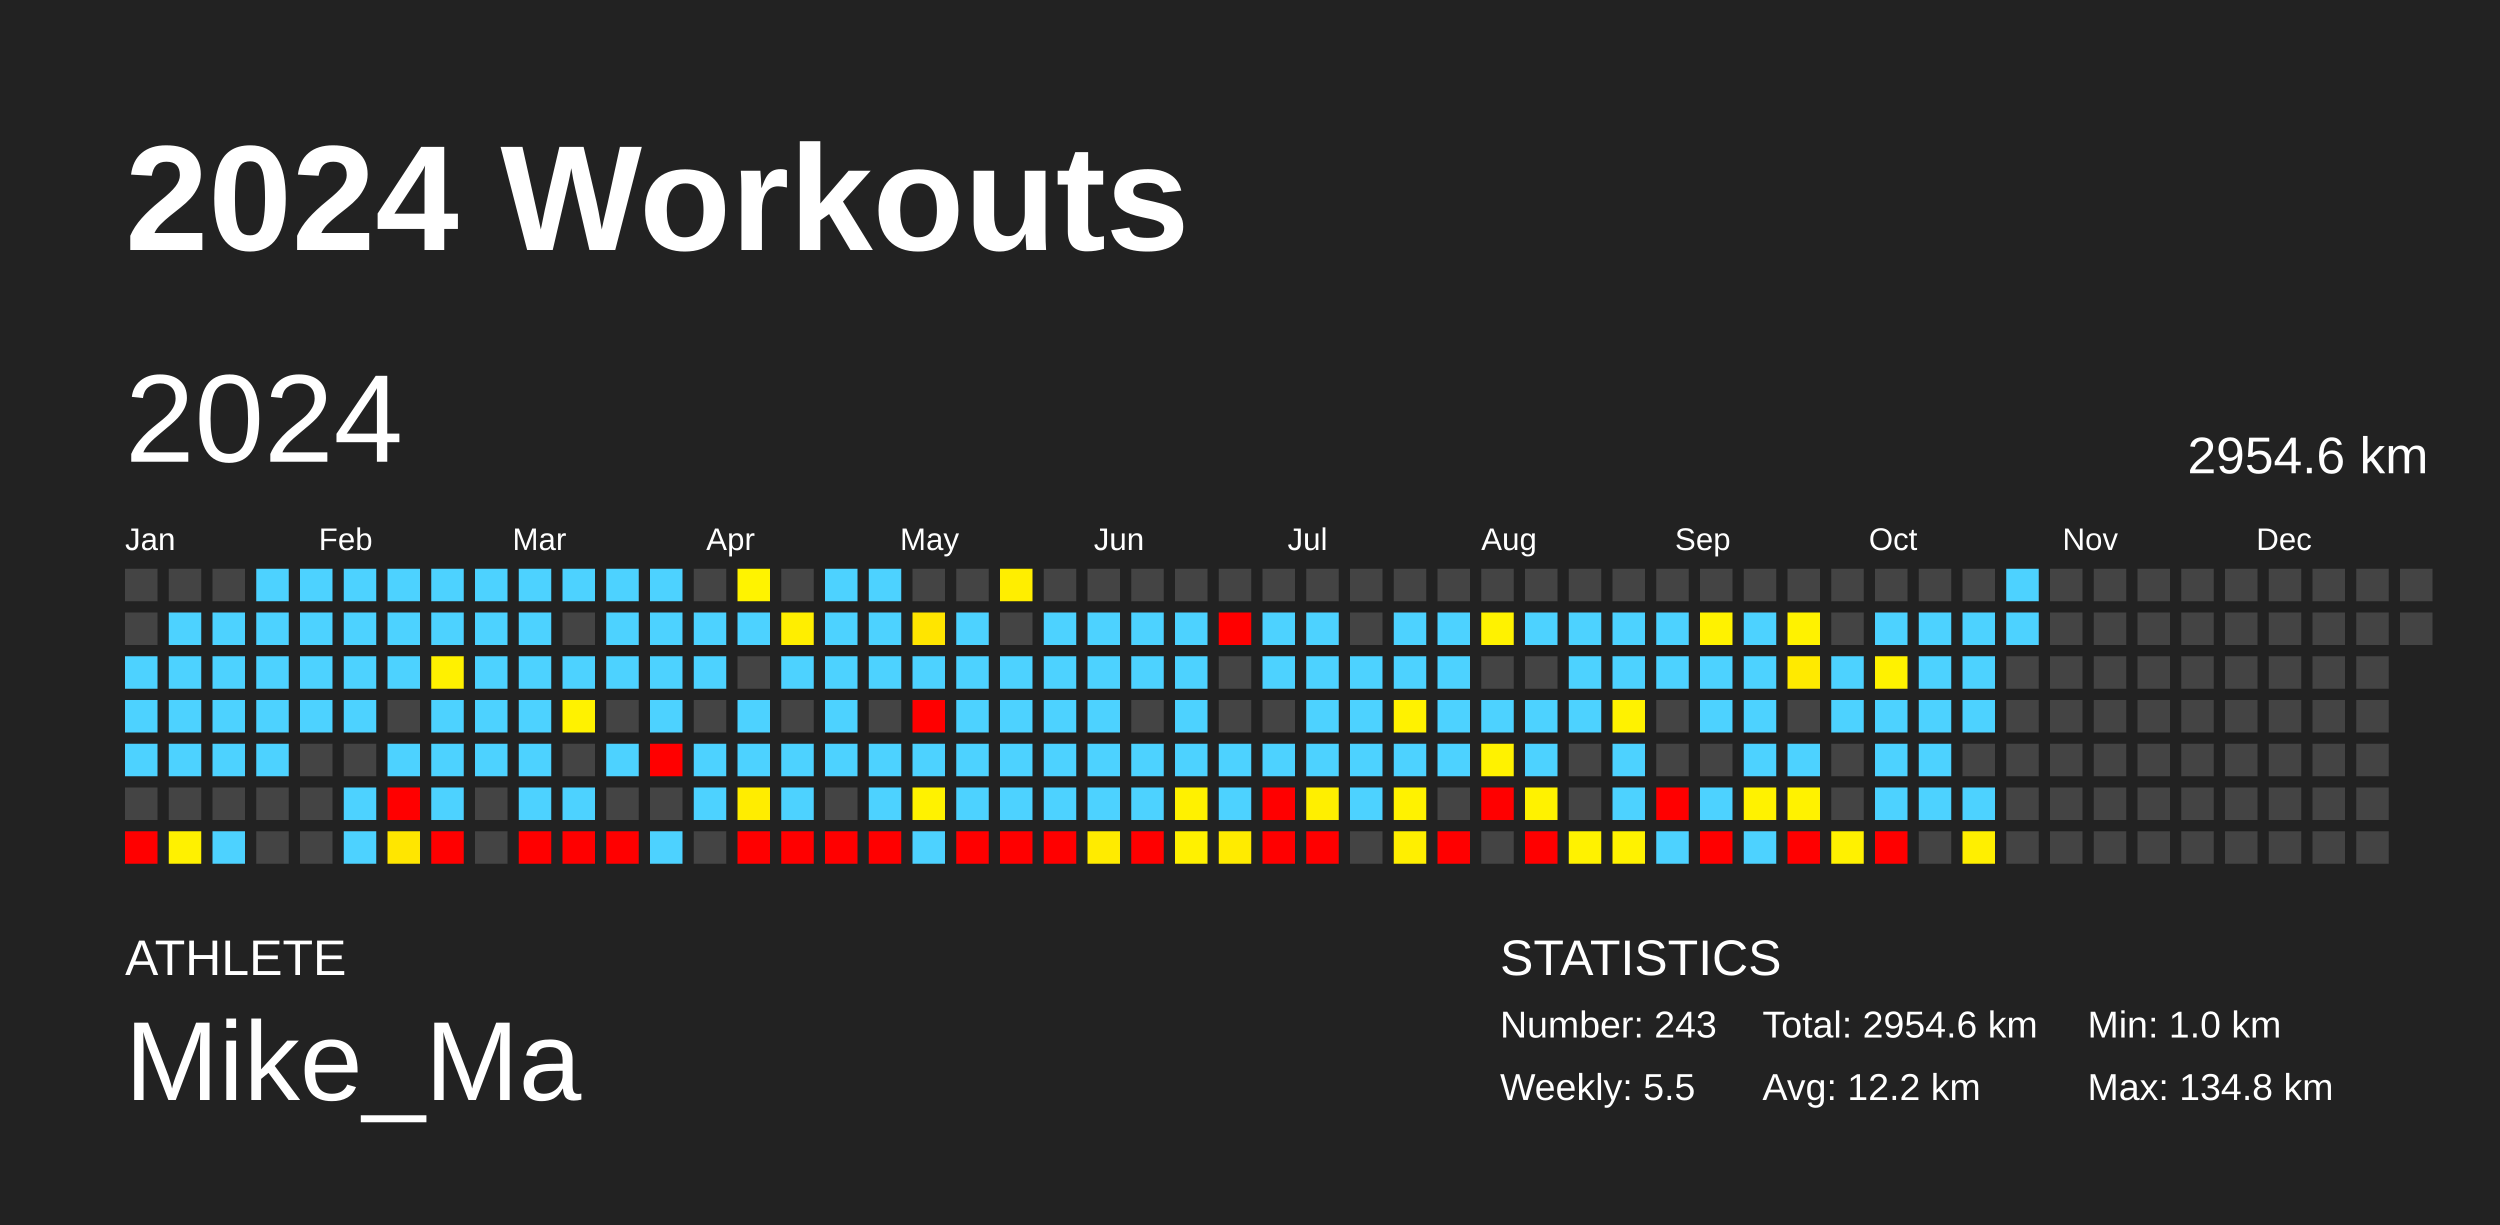
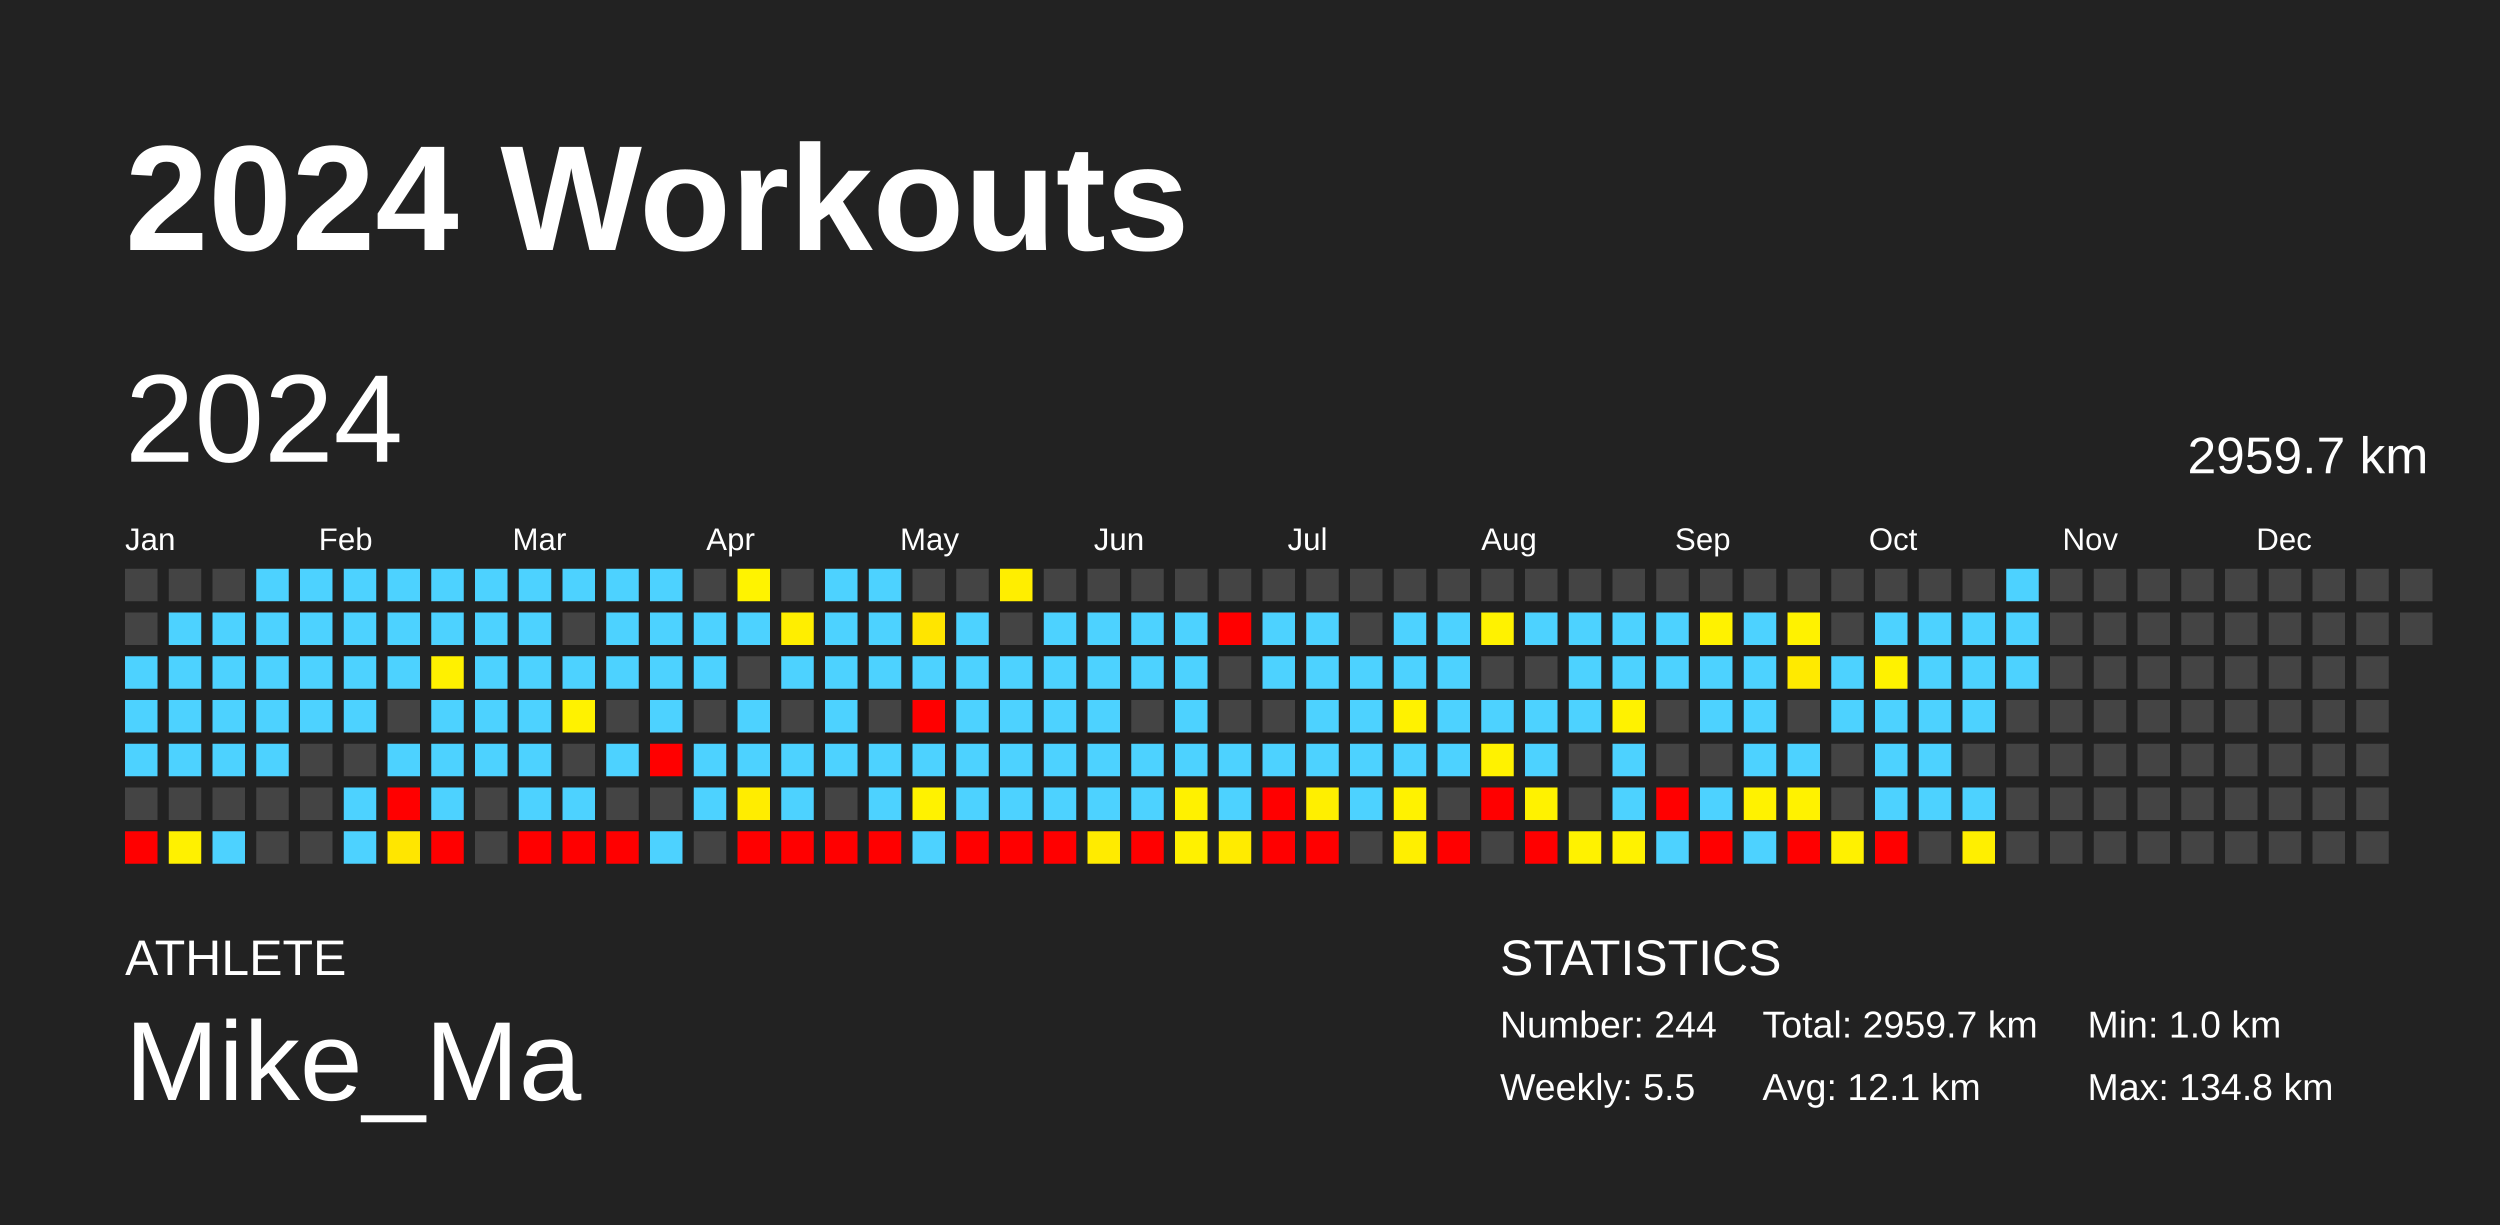
<svg xmlns="http://www.w3.org/2000/svg" baseProfile="full" height="98mm" version="1.1" viewBox="0,0,200,98" width="200mm">
  <defs />
  <rect fill="#222222" height="98" width="200" x="0" y="0" />
  <text fill="#FFFFFF" style="font-size:12px; font-family:Arial; font-weight:bold;" x="10" y="20">2024 Workouts</text>
  <text fill="#FFFFFF" style="font-size:4px; font-family:Arial" x="10" y="78">ATHLETE</text>
  <text fill="#FFFFFF" style="font-size:9px; font-family:Arial" x="10" y="88">Mike_Ma</text>
  <text fill="#FFFFFF" style="font-size:4px; font-family:Arial" x="120" y="78">STATISTICS</text>
-   <text fill="#FFFFFF" style="font-size:3px; font-family:Arial" x="120" y="83">Number: 243</text>
+   <text fill="#FFFFFF" style="font-size:3px; font-family:Arial" x="120" y="83">Number: 244</text>
  <text fill="#FFFFFF" style="font-size:3px; font-family:Arial" x="120" y="88">Weekly: 5.5</text>
-   <text fill="#FFFFFF" style="font-size:3px; font-family:Arial" x="141" y="83">Total: 2954.6 km</text>
-   <text fill="#FFFFFF" style="font-size:3px; font-family:Arial" x="141" y="88">Avg: 12.2 km</text>
+   <text fill="#FFFFFF" style="font-size:3px; font-family:Arial" x="141" y="83">Total: 2959.7 km</text>
+   <text fill="#FFFFFF" style="font-size:3px; font-family:Arial" x="141" y="88">Avg: 12.1 km</text>
  <text fill="#FFFFFF" style="font-size:3px; font-family:Arial" x="167" y="83">Min: 1.0 km</text>
  <text fill="#FFFFFF" style="font-size:3px; font-family:Arial" x="167" y="88">Max: 134.8 km</text>
  <text dominant-baseline="hanging" fill="#FFFFFF" style="font-size:10.0px; font-family:Arial;" x="10" y="30">2024</text>
-   <text dominant-baseline="hanging" fill="#FFFFFF" style="font-size:4.125px; font-family:Arial;" x="175" y="35">2954.6 km</text>
+   <text dominant-baseline="hanging" fill="#FFFFFF" style="font-size:4.125px; font-family:Arial;" x="175" y="35">2959.7 km</text>
  <text fill="#FFFFFF" style="font-size:2.5px; font-family:Arial" x="10.0" y="44">Jan</text>
  <text fill="#FFFFFF" style="font-size:2.5px; font-family:Arial" x="25.5" y="44">Feb</text>
  <text fill="#FFFFFF" style="font-size:2.5px; font-family:Arial" x="41.0" y="44">Mar</text>
  <text fill="#FFFFFF" style="font-size:2.5px; font-family:Arial" x="56.5" y="44">Apr</text>
  <text fill="#FFFFFF" style="font-size:2.5px; font-family:Arial" x="72.0" y="44">May</text>
  <text fill="#FFFFFF" style="font-size:2.5px; font-family:Arial" x="87.5" y="44">Jun</text>
  <text fill="#FFFFFF" style="font-size:2.5px; font-family:Arial" x="103.0" y="44">Jul</text>
  <text fill="#FFFFFF" style="font-size:2.5px; font-family:Arial" x="118.5" y="44">Aug</text>
  <text fill="#FFFFFF" style="font-size:2.5px; font-family:Arial" x="134.0" y="44">Sep</text>
  <text fill="#FFFFFF" style="font-size:2.5px; font-family:Arial" x="149.5" y="44">Oct</text>
  <text fill="#FFFFFF" style="font-size:2.5px; font-family:Arial" x="165.0" y="44">Nov</text>
  <text fill="#FFFFFF" style="font-size:2.5px; font-family:Arial" x="180.5" y="44">Dec</text>
  <rect fill="#444444" height="2.6" width="2.6" x="10.0" y="45.5" />
  <rect fill="#444444" height="2.6" width="2.6" x="10.0" y="49.0" />
  <rect fill="#4dd2ff" height="2.6" width="2.6" x="10.0" y="52.5" />
  <rect fill="#4dd2ff" height="2.6" width="2.6" x="10.0" y="56.0" />
  <rect fill="#4dd2ff" height="2.6" width="2.6" x="10.0" y="59.5" />
  <rect fill="#444444" height="2.6" width="2.6" x="10.0" y="63.0" />
  <rect fill="red" height="2.6" width="2.6" x="10.0" y="66.5" />
  <rect fill="#444444" height="2.6" width="2.6" x="13.5" y="45.5" />
  <rect fill="#4dd2ff" height="2.6" width="2.6" x="13.5" y="49.0" />
  <rect fill="#4dd2ff" height="2.6" width="2.6" x="13.5" y="52.5" />
  <rect fill="#4dd2ff" height="2.6" width="2.6" x="13.5" y="56.0" />
  <rect fill="#4dd2ff" height="2.6" width="2.6" x="13.5" y="59.5" />
  <rect fill="#444444" height="2.6" width="2.6" x="13.5" y="63.0" />
  <rect fill="#fff100" height="2.6" width="2.6" x="13.5" y="66.5" />
  <rect fill="#444444" height="2.6" width="2.6" x="17.0" y="45.5" />
  <rect fill="#4dd2ff" height="2.6" width="2.6" x="17.0" y="49.0" />
  <rect fill="#4dd2ff" height="2.6" width="2.6" x="17.0" y="52.5" />
  <rect fill="#4dd2ff" height="2.6" width="2.6" x="17.0" y="56.0" />
  <rect fill="#4dd2ff" height="2.6" width="2.6" x="17.0" y="59.5" />
  <rect fill="#444444" height="2.6" width="2.6" x="17.0" y="63.0" />
  <rect fill="#4dd2ff" height="2.6" width="2.6" x="17.0" y="66.5" />
  <rect fill="#4dd2ff" height="2.6" width="2.6" x="20.5" y="45.5" />
  <rect fill="#4dd2ff" height="2.6" width="2.6" x="20.5" y="49.0" />
  <rect fill="#4dd2ff" height="2.6" width="2.6" x="20.5" y="52.5" />
  <rect fill="#4dd2ff" height="2.6" width="2.6" x="20.5" y="56.0" />
  <rect fill="#4dd2ff" height="2.6" width="2.6" x="20.5" y="59.5" />
  <rect fill="#444444" height="2.6" width="2.6" x="20.5" y="63.0" />
  <rect fill="#444444" height="2.6" width="2.6" x="20.5" y="66.5" />
  <rect fill="#4dd2ff" height="2.6" width="2.6" x="24.0" y="45.5" />
  <rect fill="#4dd2ff" height="2.6" width="2.6" x="24.0" y="49.0" />
  <rect fill="#4dd2ff" height="2.6" width="2.6" x="24.0" y="52.5" />
  <rect fill="#4dd2ff" height="2.6" width="2.6" x="24.0" y="56.0" />
  <rect fill="#444444" height="2.6" width="2.6" x="24.0" y="59.5" />
  <rect fill="#444444" height="2.6" width="2.6" x="24.0" y="63.0" />
  <rect fill="#444444" height="2.6" width="2.6" x="24.0" y="66.5" />
  <rect fill="#4dd2ff" height="2.6" width="2.6" x="27.5" y="45.5" />
  <rect fill="#4dd2ff" height="2.6" width="2.6" x="27.5" y="49.0" />
  <rect fill="#4dd2ff" height="2.6" width="2.6" x="27.5" y="52.5" />
  <rect fill="#4dd2ff" height="2.6" width="2.6" x="27.5" y="56.0" />
  <rect fill="#444444" height="2.6" width="2.6" x="27.5" y="59.5" />
  <rect fill="#4dd2ff" height="2.6" width="2.6" x="27.5" y="63.0" />
  <rect fill="#4dd2ff" height="2.6" width="2.6" x="27.5" y="66.5" />
  <rect fill="#4dd2ff" height="2.6" width="2.6" x="31.0" y="45.5" />
  <rect fill="#4dd2ff" height="2.6" width="2.6" x="31.0" y="49.0" />
  <rect fill="#4dd2ff" height="2.6" width="2.6" x="31.0" y="52.5" />
  <rect fill="#444444" height="2.6" width="2.6" x="31.0" y="56.0" />
  <rect fill="#4dd2ff" height="2.6" width="2.6" x="31.0" y="59.5" />
  <rect fill="red" height="2.6" width="2.6" x="31.0" y="63.0" />
  <rect fill="#ffe600" height="2.6" width="2.6" x="31.0" y="66.5" />
  <rect fill="#4dd2ff" height="2.6" width="2.6" x="34.5" y="45.5" />
  <rect fill="#4dd2ff" height="2.6" width="2.6" x="34.5" y="49.0" />
  <rect fill="#fff100" height="2.6" width="2.6" x="34.5" y="52.5" />
  <rect fill="#4dd2ff" height="2.6" width="2.6" x="34.5" y="56.0" />
  <rect fill="#4dd2ff" height="2.6" width="2.6" x="34.5" y="59.5" />
  <rect fill="#4dd2ff" height="2.6" width="2.6" x="34.5" y="63.0" />
  <rect fill="red" height="2.6" width="2.6" x="34.5" y="66.5" />
  <rect fill="#4dd2ff" height="2.6" width="2.6" x="38.0" y="45.5" />
  <rect fill="#4dd2ff" height="2.6" width="2.6" x="38.0" y="49.0" />
  <rect fill="#4dd2ff" height="2.6" width="2.6" x="38.0" y="52.5" />
  <rect fill="#4dd2ff" height="2.6" width="2.6" x="38.0" y="56.0" />
  <rect fill="#4dd2ff" height="2.6" width="2.6" x="38.0" y="59.5" />
  <rect fill="#444444" height="2.6" width="2.6" x="38.0" y="63.0" />
  <rect fill="#444444" height="2.6" width="2.6" x="38.0" y="66.5" />
  <rect fill="#4dd2ff" height="2.6" width="2.6" x="41.5" y="45.5" />
  <rect fill="#4dd2ff" height="2.6" width="2.6" x="41.5" y="49.0" />
  <rect fill="#4dd2ff" height="2.6" width="2.6" x="41.5" y="52.5" />
  <rect fill="#4dd2ff" height="2.6" width="2.6" x="41.5" y="56.0" />
  <rect fill="#4dd2ff" height="2.6" width="2.6" x="41.5" y="59.5" />
  <rect fill="#4dd2ff" height="2.6" width="2.6" x="41.5" y="63.0" />
  <rect fill="red" height="2.6" width="2.6" x="41.5" y="66.5" />
  <rect fill="#4dd2ff" height="2.6" width="2.6" x="45.0" y="45.5" />
  <rect fill="#444444" height="2.6" width="2.6" x="45.0" y="49.0" />
  <rect fill="#4dd2ff" height="2.6" width="2.6" x="45.0" y="52.5" />
  <rect fill="#fff200" height="2.6" width="2.6" x="45.0" y="56.0" />
  <rect fill="#444444" height="2.6" width="2.6" x="45.0" y="59.5" />
  <rect fill="#4dd2ff" height="2.6" width="2.6" x="45.0" y="63.0" />
  <rect fill="red" height="2.6" width="2.6" x="45.0" y="66.5" />
  <rect fill="#4dd2ff" height="2.6" width="2.6" x="48.5" y="45.5" />
  <rect fill="#4dd2ff" height="2.6" width="2.6" x="48.5" y="49.0" />
  <rect fill="#4dd2ff" height="2.6" width="2.6" x="48.5" y="52.5" />
  <rect fill="#444444" height="2.6" width="2.6" x="48.5" y="56.0" />
  <rect fill="#4dd2ff" height="2.6" width="2.6" x="48.5" y="59.5" />
  <rect fill="#444444" height="2.6" width="2.6" x="48.5" y="63.0" />
  <rect fill="red" height="2.6" width="2.6" x="48.5" y="66.5" />
  <rect fill="#4dd2ff" height="2.6" width="2.6" x="52.0" y="45.5" />
  <rect fill="#4dd2ff" height="2.6" width="2.6" x="52.0" y="49.0" />
  <rect fill="#4dd2ff" height="2.6" width="2.6" x="52.0" y="52.5" />
  <rect fill="#4dd2ff" height="2.6" width="2.6" x="52.0" y="56.0" />
  <rect fill="red" height="2.6" width="2.6" x="52.0" y="59.5" />
  <rect fill="#444444" height="2.6" width="2.6" x="52.0" y="63.0" />
  <rect fill="#4dd2ff" height="2.6" width="2.6" x="52.0" y="66.5" />
  <rect fill="#444444" height="2.6" width="2.6" x="55.5" y="45.5" />
  <rect fill="#4dd2ff" height="2.6" width="2.6" x="55.5" y="49.0" />
  <rect fill="#4dd2ff" height="2.6" width="2.6" x="55.5" y="52.5" />
  <rect fill="#444444" height="2.6" width="2.6" x="55.5" y="56.0" />
  <rect fill="#4dd2ff" height="2.6" width="2.6" x="55.5" y="59.5" />
  <rect fill="#4dd2ff" height="2.6" width="2.6" x="55.5" y="63.0" />
  <rect fill="#444444" height="2.6" width="2.6" x="55.5" y="66.5" />
  <rect fill="#fff300" height="2.6" width="2.6" x="59.0" y="45.5" />
  <rect fill="#4dd2ff" height="2.6" width="2.6" x="59.0" y="49.0" />
  <rect fill="#444444" height="2.6" width="2.6" x="59.0" y="52.5" />
  <rect fill="#4dd2ff" height="2.6" width="2.6" x="59.0" y="56.0" />
  <rect fill="#4dd2ff" height="2.6" width="2.6" x="59.0" y="59.5" />
  <rect fill="#ffed00" height="2.6" width="2.6" x="59.0" y="63.0" />
  <rect fill="red" height="2.6" width="2.6" x="59.0" y="66.5" />
  <rect fill="#444444" height="2.6" width="2.6" x="62.5" y="45.5" />
  <rect fill="#ffee00" height="2.6" width="2.6" x="62.5" y="49.0" />
  <rect fill="#4dd2ff" height="2.6" width="2.6" x="62.5" y="52.5" />
  <rect fill="#444444" height="2.6" width="2.6" x="62.5" y="56.0" />
  <rect fill="#4dd2ff" height="2.6" width="2.6" x="62.5" y="59.5" />
  <rect fill="#4dd2ff" height="2.6" width="2.6" x="62.5" y="63.0" />
  <rect fill="red" height="2.6" width="2.6" x="62.5" y="66.5" />
  <rect fill="#4dd2ff" height="2.6" width="2.6" x="66.0" y="45.5" />
  <rect fill="#4dd2ff" height="2.6" width="2.6" x="66.0" y="49.0" />
  <rect fill="#4dd2ff" height="2.6" width="2.6" x="66.0" y="52.5" />
  <rect fill="#4dd2ff" height="2.6" width="2.6" x="66.0" y="56.0" />
  <rect fill="#4dd2ff" height="2.6" width="2.6" x="66.0" y="59.5" />
  <rect fill="#444444" height="2.6" width="2.6" x="66.0" y="63.0" />
  <rect fill="red" height="2.6" width="2.6" x="66.0" y="66.5" />
  <rect fill="#4dd2ff" height="2.6" width="2.6" x="69.5" y="45.5" />
  <rect fill="#4dd2ff" height="2.6" width="2.6" x="69.5" y="49.0" />
  <rect fill="#4dd2ff" height="2.6" width="2.6" x="69.5" y="52.5" />
  <rect fill="#444444" height="2.6" width="2.6" x="69.5" y="56.0" />
  <rect fill="#4dd2ff" height="2.6" width="2.6" x="69.5" y="59.5" />
  <rect fill="#4dd2ff" height="2.6" width="2.6" x="69.5" y="63.0" />
  <rect fill="red" height="2.6" width="2.6" x="69.5" y="66.5" />
  <rect fill="#444444" height="2.6" width="2.6" x="73.0" y="45.5" />
  <rect fill="#ffe500" height="2.6" width="2.6" x="73.0" y="49.0" />
  <rect fill="#4dd2ff" height="2.6" width="2.6" x="73.0" y="52.5" />
  <rect fill="red" height="2.6" width="2.6" x="73.0" y="56.0" />
  <rect fill="#4dd2ff" height="2.6" width="2.6" x="73.0" y="59.5" />
  <rect fill="#fff200" height="2.6" width="2.6" x="73.0" y="63.0" />
  <rect fill="#4dd2ff" height="2.6" width="2.6" x="73.0" y="66.5" />
  <rect fill="#444444" height="2.6" width="2.6" x="76.5" y="45.5" />
  <rect fill="#4dd2ff" height="2.6" width="2.6" x="76.5" y="49.0" />
  <rect fill="#4dd2ff" height="2.6" width="2.6" x="76.5" y="52.5" />
  <rect fill="#4dd2ff" height="2.6" width="2.6" x="76.5" y="56.0" />
  <rect fill="#4dd2ff" height="2.6" width="2.6" x="76.5" y="59.5" />
  <rect fill="#4dd2ff" height="2.6" width="2.6" x="76.5" y="63.0" />
  <rect fill="red" height="2.6" width="2.6" x="76.5" y="66.5" />
  <rect fill="#ffee00" height="2.6" width="2.6" x="80.0" y="45.5" />
  <rect fill="#444444" height="2.6" width="2.6" x="80.0" y="49.0" />
  <rect fill="#4dd2ff" height="2.6" width="2.6" x="80.0" y="52.5" />
  <rect fill="#4dd2ff" height="2.6" width="2.6" x="80.0" y="56.0" />
  <rect fill="#4dd2ff" height="2.6" width="2.6" x="80.0" y="59.5" />
  <rect fill="#4dd2ff" height="2.6" width="2.6" x="80.0" y="63.0" />
  <rect fill="red" height="2.6" width="2.6" x="80.0" y="66.5" />
  <rect fill="#444444" height="2.6" width="2.6" x="83.5" y="45.5" />
  <rect fill="#4dd2ff" height="2.6" width="2.6" x="83.5" y="49.0" />
  <rect fill="#4dd2ff" height="2.6" width="2.6" x="83.5" y="52.5" />
  <rect fill="#4dd2ff" height="2.6" width="2.6" x="83.5" y="56.0" />
  <rect fill="#4dd2ff" height="2.6" width="2.6" x="83.5" y="59.5" />
  <rect fill="#4dd2ff" height="2.6" width="2.6" x="83.5" y="63.0" />
  <rect fill="red" height="2.6" width="2.6" x="83.5" y="66.5" />
  <rect fill="#444444" height="2.6" width="2.6" x="87.0" y="45.5" />
  <rect fill="#4dd2ff" height="2.6" width="2.6" x="87.0" y="49.0" />
  <rect fill="#4dd2ff" height="2.6" width="2.6" x="87.0" y="52.5" />
  <rect fill="#4dd2ff" height="2.6" width="2.6" x="87.0" y="56.0" />
  <rect fill="#4dd2ff" height="2.6" width="2.6" x="87.0" y="59.5" />
  <rect fill="#4dd2ff" height="2.6" width="2.6" x="87.0" y="63.0" />
  <rect fill="#ffeb00" height="2.6" width="2.6" x="87.0" y="66.5" />
  <rect fill="#444444" height="2.6" width="2.6" x="90.5" y="45.5" />
  <rect fill="#4dd2ff" height="2.6" width="2.6" x="90.5" y="49.0" />
  <rect fill="#4dd2ff" height="2.6" width="2.6" x="90.5" y="52.5" />
  <rect fill="#444444" height="2.6" width="2.6" x="90.5" y="56.0" />
  <rect fill="#4dd2ff" height="2.6" width="2.6" x="90.5" y="59.5" />
  <rect fill="#4dd2ff" height="2.6" width="2.6" x="90.5" y="63.0" />
  <rect fill="red" height="2.6" width="2.6" x="90.5" y="66.5" />
  <rect fill="#444444" height="2.6" width="2.6" x="94.0" y="45.5" />
  <rect fill="#4dd2ff" height="2.6" width="2.6" x="94.0" y="49.0" />
  <rect fill="#4dd2ff" height="2.6" width="2.6" x="94.0" y="52.5" />
  <rect fill="#4dd2ff" height="2.6" width="2.6" x="94.0" y="56.0" />
  <rect fill="#4dd2ff" height="2.6" width="2.6" x="94.0" y="59.5" />
  <rect fill="#fff100" height="2.6" width="2.6" x="94.0" y="63.0" />
  <rect fill="#fff100" height="2.6" width="2.6" x="94.0" y="66.5" />
  <rect fill="#444444" height="2.6" width="2.6" x="97.5" y="45.5" />
  <rect fill="red" height="2.6" width="2.6" x="97.5" y="49.0" />
  <rect fill="#444444" height="2.6" width="2.6" x="97.5" y="52.5" />
  <rect fill="#444444" height="2.6" width="2.6" x="97.5" y="56.0" />
  <rect fill="#4dd2ff" height="2.6" width="2.6" x="97.5" y="59.5" />
  <rect fill="#4dd2ff" height="2.6" width="2.6" x="97.5" y="63.0" />
  <rect fill="#ffeb00" height="2.6" width="2.6" x="97.5" y="66.5" />
  <rect fill="#444444" height="2.6" width="2.6" x="101.0" y="45.5" />
  <rect fill="#4dd2ff" height="2.6" width="2.6" x="101.0" y="49.0" />
  <rect fill="#4dd2ff" height="2.6" width="2.6" x="101.0" y="52.5" />
  <rect fill="#444444" height="2.6" width="2.6" x="101.0" y="56.0" />
  <rect fill="#4dd2ff" height="2.6" width="2.6" x="101.0" y="59.5" />
  <rect fill="red" height="2.6" width="2.6" x="101.0" y="63.0" />
  <rect fill="red" height="2.6" width="2.6" x="101.0" y="66.5" />
  <rect fill="#444444" height="2.6" width="2.6" x="104.5" y="45.5" />
  <rect fill="#4dd2ff" height="2.6" width="2.6" x="104.5" y="49.0" />
  <rect fill="#4dd2ff" height="2.6" width="2.6" x="104.5" y="52.5" />
  <rect fill="#4dd2ff" height="2.6" width="2.6" x="104.5" y="56.0" />
  <rect fill="#4dd2ff" height="2.6" width="2.6" x="104.5" y="59.5" />
  <rect fill="#ffef00" height="2.6" width="2.6" x="104.5" y="63.0" />
  <rect fill="red" height="2.6" width="2.6" x="104.5" y="66.5" />
  <rect fill="#444444" height="2.6" width="2.6" x="108.0" y="45.5" />
  <rect fill="#444444" height="2.6" width="2.6" x="108.0" y="49.0" />
  <rect fill="#4dd2ff" height="2.6" width="2.6" x="108.0" y="52.5" />
  <rect fill="#4dd2ff" height="2.6" width="2.6" x="108.0" y="56.0" />
  <rect fill="#4dd2ff" height="2.6" width="2.6" x="108.0" y="59.5" />
  <rect fill="#4dd2ff" height="2.6" width="2.6" x="108.0" y="63.0" />
  <rect fill="#444444" height="2.6" width="2.6" x="108.0" y="66.5" />
  <rect fill="#444444" height="2.6" width="2.6" x="111.5" y="45.5" />
  <rect fill="#4dd2ff" height="2.6" width="2.6" x="111.5" y="49.0" />
  <rect fill="#4dd2ff" height="2.6" width="2.6" x="111.5" y="52.5" />
  <rect fill="#fff200" height="2.6" width="2.6" x="111.5" y="56.0" />
  <rect fill="#4dd2ff" height="2.6" width="2.6" x="111.5" y="59.5" />
  <rect fill="#fff200" height="2.6" width="2.6" x="111.5" y="63.0" />
  <rect fill="#ffef00" height="2.6" width="2.6" x="111.5" y="66.5" />
  <rect fill="#444444" height="2.6" width="2.6" x="115.0" y="45.5" />
  <rect fill="#4dd2ff" height="2.6" width="2.6" x="115.0" y="49.0" />
  <rect fill="#4dd2ff" height="2.6" width="2.6" x="115.0" y="52.5" />
  <rect fill="#4dd2ff" height="2.6" width="2.6" x="115.0" y="56.0" />
  <rect fill="#4dd2ff" height="2.6" width="2.6" x="115.0" y="59.5" />
  <rect fill="#444444" height="2.6" width="2.6" x="115.0" y="63.0" />
  <rect fill="red" height="2.6" width="2.6" x="115.0" y="66.5" />
  <rect fill="#444444" height="2.6" width="2.6" x="118.5" y="45.5" />
  <rect fill="#fff200" height="2.6" width="2.6" x="118.5" y="49.0" />
  <rect fill="#444444" height="2.6" width="2.6" x="118.5" y="52.5" />
  <rect fill="#4dd2ff" height="2.6" width="2.6" x="118.5" y="56.0" />
  <rect fill="#fff200" height="2.6" width="2.6" x="118.5" y="59.5" />
  <rect fill="red" height="2.6" width="2.6" x="118.5" y="63.0" />
  <rect fill="#444444" height="2.6" width="2.6" x="118.5" y="66.5" />
  <rect fill="#444444" height="2.6" width="2.6" x="122.0" y="45.5" />
  <rect fill="#4dd2ff" height="2.6" width="2.6" x="122.0" y="49.0" />
  <rect fill="#444444" height="2.6" width="2.6" x="122.0" y="52.5" />
  <rect fill="#4dd2ff" height="2.6" width="2.6" x="122.0" y="56.0" />
  <rect fill="#4dd2ff" height="2.6" width="2.6" x="122.0" y="59.5" />
  <rect fill="#fff200" height="2.6" width="2.6" x="122.0" y="63.0" />
  <rect fill="red" height="2.6" width="2.6" x="122.0" y="66.5" />
  <rect fill="#444444" height="2.6" width="2.6" x="125.5" y="45.5" />
  <rect fill="#4dd2ff" height="2.6" width="2.6" x="125.5" y="49.0" />
  <rect fill="#4dd2ff" height="2.6" width="2.6" x="125.5" y="52.5" />
  <rect fill="#4dd2ff" height="2.6" width="2.6" x="125.5" y="56.0" />
  <rect fill="#444444" height="2.6" width="2.6" x="125.5" y="59.5" />
  <rect fill="#444444" height="2.6" width="2.6" x="125.5" y="63.0" />
  <rect fill="#fff200" height="2.6" width="2.6" x="125.5" y="66.5" />
  <rect fill="#444444" height="2.6" width="2.6" x="129.0" y="45.5" />
  <rect fill="#4dd2ff" height="2.6" width="2.6" x="129.0" y="49.0" />
  <rect fill="#4dd2ff" height="2.6" width="2.6" x="129.0" y="52.5" />
  <rect fill="#fff200" height="2.6" width="2.6" x="129.0" y="56.0" />
  <rect fill="#4dd2ff" height="2.6" width="2.6" x="129.0" y="59.5" />
  <rect fill="#4dd2ff" height="2.6" width="2.6" x="129.0" y="63.0" />
  <rect fill="#fff200" height="2.6" width="2.6" x="129.0" y="66.5" />
  <rect fill="#444444" height="2.6" width="2.6" x="132.5" y="45.5" />
  <rect fill="#4dd2ff" height="2.6" width="2.6" x="132.5" y="49.0" />
  <rect fill="#4dd2ff" height="2.6" width="2.6" x="132.5" y="52.5" />
  <rect fill="#444444" height="2.6" width="2.6" x="132.5" y="56.0" />
  <rect fill="#444444" height="2.6" width="2.6" x="132.5" y="59.5" />
  <rect fill="red" height="2.6" width="2.6" x="132.5" y="63.0" />
  <rect fill="#4dd2ff" height="2.6" width="2.6" x="132.5" y="66.5" />
  <rect fill="#444444" height="2.6" width="2.6" x="136.0" y="45.5" />
  <rect fill="#fff200" height="2.6" width="2.6" x="136.0" y="49.0" />
  <rect fill="#4dd2ff" height="2.6" width="2.6" x="136.0" y="52.5" />
  <rect fill="#4dd2ff" height="2.6" width="2.6" x="136.0" y="56.0" />
  <rect fill="#444444" height="2.6" width="2.6" x="136.0" y="59.5" />
  <rect fill="#4dd2ff" height="2.6" width="2.6" x="136.0" y="63.0" />
  <rect fill="red" height="2.6" width="2.6" x="136.0" y="66.5" />
  <rect fill="#444444" height="2.6" width="2.6" x="139.5" y="45.5" />
  <rect fill="#4dd2ff" height="2.6" width="2.6" x="139.5" y="49.0" />
  <rect fill="#4dd2ff" height="2.6" width="2.6" x="139.5" y="52.5" />
  <rect fill="#4dd2ff" height="2.6" width="2.6" x="139.5" y="56.0" />
  <rect fill="#4dd2ff" height="2.6" width="2.6" x="139.5" y="59.5" />
  <rect fill="#fff200" height="2.6" width="2.6" x="139.5" y="63.0" />
  <rect fill="#4dd2ff" height="2.6" width="2.6" x="139.5" y="66.5" />
  <rect fill="#444444" height="2.6" width="2.6" x="143.0" y="45.5" />
  <rect fill="#fff200" height="2.6" width="2.6" x="143.0" y="49.0" />
  <rect fill="#ffea00" height="2.6" width="2.6" x="143.0" y="52.5" />
  <rect fill="#444444" height="2.6" width="2.6" x="143.0" y="56.0" />
  <rect fill="#4dd2ff" height="2.6" width="2.6" x="143.0" y="59.5" />
  <rect fill="#fff200" height="2.6" width="2.6" x="143.0" y="63.0" />
  <rect fill="red" height="2.6" width="2.6" x="143.0" y="66.5" />
  <rect fill="#444444" height="2.6" width="2.6" x="146.5" y="45.5" />
  <rect fill="#444444" height="2.6" width="2.6" x="146.5" y="49.0" />
  <rect fill="#4dd2ff" height="2.6" width="2.6" x="146.5" y="52.5" />
  <rect fill="#4dd2ff" height="2.6" width="2.6" x="146.5" y="56.0" />
  <rect fill="#444444" height="2.6" width="2.6" x="146.5" y="59.5" />
  <rect fill="#444444" height="2.6" width="2.6" x="146.5" y="63.0" />
  <rect fill="#fff100" height="2.6" width="2.6" x="146.5" y="66.5" />
  <rect fill="#444444" height="2.6" width="2.6" x="150.0" y="45.5" />
  <rect fill="#4dd2ff" height="2.6" width="2.6" x="150.0" y="49.0" />
  <rect fill="#fff200" height="2.6" width="2.6" x="150.0" y="52.5" />
  <rect fill="#4dd2ff" height="2.6" width="2.6" x="150.0" y="56.0" />
  <rect fill="#4dd2ff" height="2.6" width="2.6" x="150.0" y="59.5" />
  <rect fill="#4dd2ff" height="2.6" width="2.6" x="150.0" y="63.0" />
  <rect fill="red" height="2.6" width="2.6" x="150.0" y="66.5" />
  <rect fill="#444444" height="2.6" width="2.6" x="153.5" y="45.5" />
  <rect fill="#4dd2ff" height="2.6" width="2.6" x="153.5" y="49.0" />
  <rect fill="#4dd2ff" height="2.6" width="2.6" x="153.5" y="52.5" />
  <rect fill="#4dd2ff" height="2.6" width="2.6" x="153.5" y="56.0" />
  <rect fill="#4dd2ff" height="2.6" width="2.6" x="153.5" y="59.5" />
  <rect fill="#4dd2ff" height="2.6" width="2.6" x="153.5" y="63.0" />
  <rect fill="#444444" height="2.6" width="2.6" x="153.5" y="66.5" />
  <rect fill="#444444" height="2.6" width="2.6" x="157.0" y="45.5" />
  <rect fill="#4dd2ff" height="2.6" width="2.6" x="157.0" y="49.0" />
  <rect fill="#4dd2ff" height="2.6" width="2.6" x="157.0" y="52.5" />
  <rect fill="#4dd2ff" height="2.6" width="2.6" x="157.0" y="56.0" />
  <rect fill="#444444" height="2.6" width="2.6" x="157.0" y="59.5" />
  <rect fill="#4dd2ff" height="2.6" width="2.6" x="157.0" y="63.0" />
  <rect fill="#ffef00" height="2.6" width="2.6" x="157.0" y="66.5" />
  <rect fill="#4dd2ff" height="2.6" width="2.6" x="160.5" y="45.5" />
  <rect fill="#4dd2ff" height="2.6" width="2.6" x="160.5" y="49.0" />
-   <rect fill="#444444" height="2.6" width="2.6" x="160.5" y="52.5" />
+   <rect fill="#4dd2ff" height="2.6" width="2.6" x="160.5" y="52.5" />
  <rect fill="#444444" height="2.6" width="2.6" x="160.5" y="56.0" />
  <rect fill="#444444" height="2.6" width="2.6" x="160.5" y="59.5" />
  <rect fill="#444444" height="2.6" width="2.6" x="160.5" y="63.0" />
  <rect fill="#444444" height="2.6" width="2.6" x="160.5" y="66.5" />
  <rect fill="#444444" height="2.6" width="2.6" x="164.0" y="45.5" />
  <rect fill="#444444" height="2.6" width="2.6" x="164.0" y="49.0" />
  <rect fill="#444444" height="2.6" width="2.6" x="164.0" y="52.5" />
  <rect fill="#444444" height="2.6" width="2.6" x="164.0" y="56.0" />
  <rect fill="#444444" height="2.6" width="2.6" x="164.0" y="59.5" />
  <rect fill="#444444" height="2.6" width="2.6" x="164.0" y="63.0" />
  <rect fill="#444444" height="2.6" width="2.6" x="164.0" y="66.5" />
  <rect fill="#444444" height="2.6" width="2.6" x="167.5" y="45.5" />
  <rect fill="#444444" height="2.6" width="2.6" x="167.5" y="49.0" />
  <rect fill="#444444" height="2.6" width="2.6" x="167.5" y="52.5" />
  <rect fill="#444444" height="2.6" width="2.6" x="167.5" y="56.0" />
  <rect fill="#444444" height="2.6" width="2.6" x="167.5" y="59.5" />
  <rect fill="#444444" height="2.6" width="2.6" x="167.5" y="63.0" />
  <rect fill="#444444" height="2.6" width="2.6" x="167.5" y="66.5" />
  <rect fill="#444444" height="2.6" width="2.6" x="171.0" y="45.5" />
  <rect fill="#444444" height="2.6" width="2.6" x="171.0" y="49.0" />
  <rect fill="#444444" height="2.6" width="2.6" x="171.0" y="52.5" />
  <rect fill="#444444" height="2.6" width="2.6" x="171.0" y="56.0" />
  <rect fill="#444444" height="2.6" width="2.6" x="171.0" y="59.5" />
  <rect fill="#444444" height="2.6" width="2.6" x="171.0" y="63.0" />
  <rect fill="#444444" height="2.6" width="2.6" x="171.0" y="66.5" />
  <rect fill="#444444" height="2.6" width="2.6" x="174.5" y="45.5" />
  <rect fill="#444444" height="2.6" width="2.6" x="174.5" y="49.0" />
  <rect fill="#444444" height="2.6" width="2.6" x="174.5" y="52.5" />
  <rect fill="#444444" height="2.6" width="2.6" x="174.5" y="56.0" />
  <rect fill="#444444" height="2.6" width="2.6" x="174.5" y="59.5" />
  <rect fill="#444444" height="2.6" width="2.6" x="174.5" y="63.0" />
  <rect fill="#444444" height="2.6" width="2.6" x="174.5" y="66.5" />
  <rect fill="#444444" height="2.6" width="2.6" x="178.0" y="45.5" />
  <rect fill="#444444" height="2.6" width="2.6" x="178.0" y="49.0" />
  <rect fill="#444444" height="2.6" width="2.6" x="178.0" y="52.5" />
  <rect fill="#444444" height="2.6" width="2.6" x="178.0" y="56.0" />
  <rect fill="#444444" height="2.6" width="2.6" x="178.0" y="59.5" />
  <rect fill="#444444" height="2.6" width="2.6" x="178.0" y="63.0" />
  <rect fill="#444444" height="2.6" width="2.6" x="178.0" y="66.5" />
  <rect fill="#444444" height="2.6" width="2.6" x="181.5" y="45.5" />
  <rect fill="#444444" height="2.6" width="2.6" x="181.5" y="49.0" />
  <rect fill="#444444" height="2.6" width="2.6" x="181.5" y="52.5" />
  <rect fill="#444444" height="2.6" width="2.6" x="181.5" y="56.0" />
  <rect fill="#444444" height="2.6" width="2.6" x="181.5" y="59.5" />
  <rect fill="#444444" height="2.6" width="2.6" x="181.5" y="63.0" />
  <rect fill="#444444" height="2.6" width="2.6" x="181.5" y="66.5" />
  <rect fill="#444444" height="2.6" width="2.6" x="185.0" y="45.5" />
  <rect fill="#444444" height="2.6" width="2.6" x="185.0" y="49.0" />
  <rect fill="#444444" height="2.6" width="2.6" x="185.0" y="52.5" />
  <rect fill="#444444" height="2.6" width="2.6" x="185.0" y="56.0" />
  <rect fill="#444444" height="2.6" width="2.6" x="185.0" y="59.5" />
  <rect fill="#444444" height="2.6" width="2.6" x="185.0" y="63.0" />
  <rect fill="#444444" height="2.6" width="2.6" x="185.0" y="66.5" />
  <rect fill="#444444" height="2.6" width="2.6" x="188.5" y="45.5" />
  <rect fill="#444444" height="2.6" width="2.6" x="188.5" y="49.0" />
  <rect fill="#444444" height="2.6" width="2.6" x="188.5" y="52.5" />
  <rect fill="#444444" height="2.6" width="2.6" x="188.5" y="56.0" />
  <rect fill="#444444" height="2.6" width="2.6" x="188.5" y="59.5" />
  <rect fill="#444444" height="2.6" width="2.6" x="188.5" y="63.0" />
  <rect fill="#444444" height="2.6" width="2.6" x="188.5" y="66.5" />
  <rect fill="#444444" height="2.6" width="2.6" x="192.0" y="45.5" />
  <rect fill="#444444" height="2.6" width="2.6" x="192.0" y="49.0" />
</svg>
